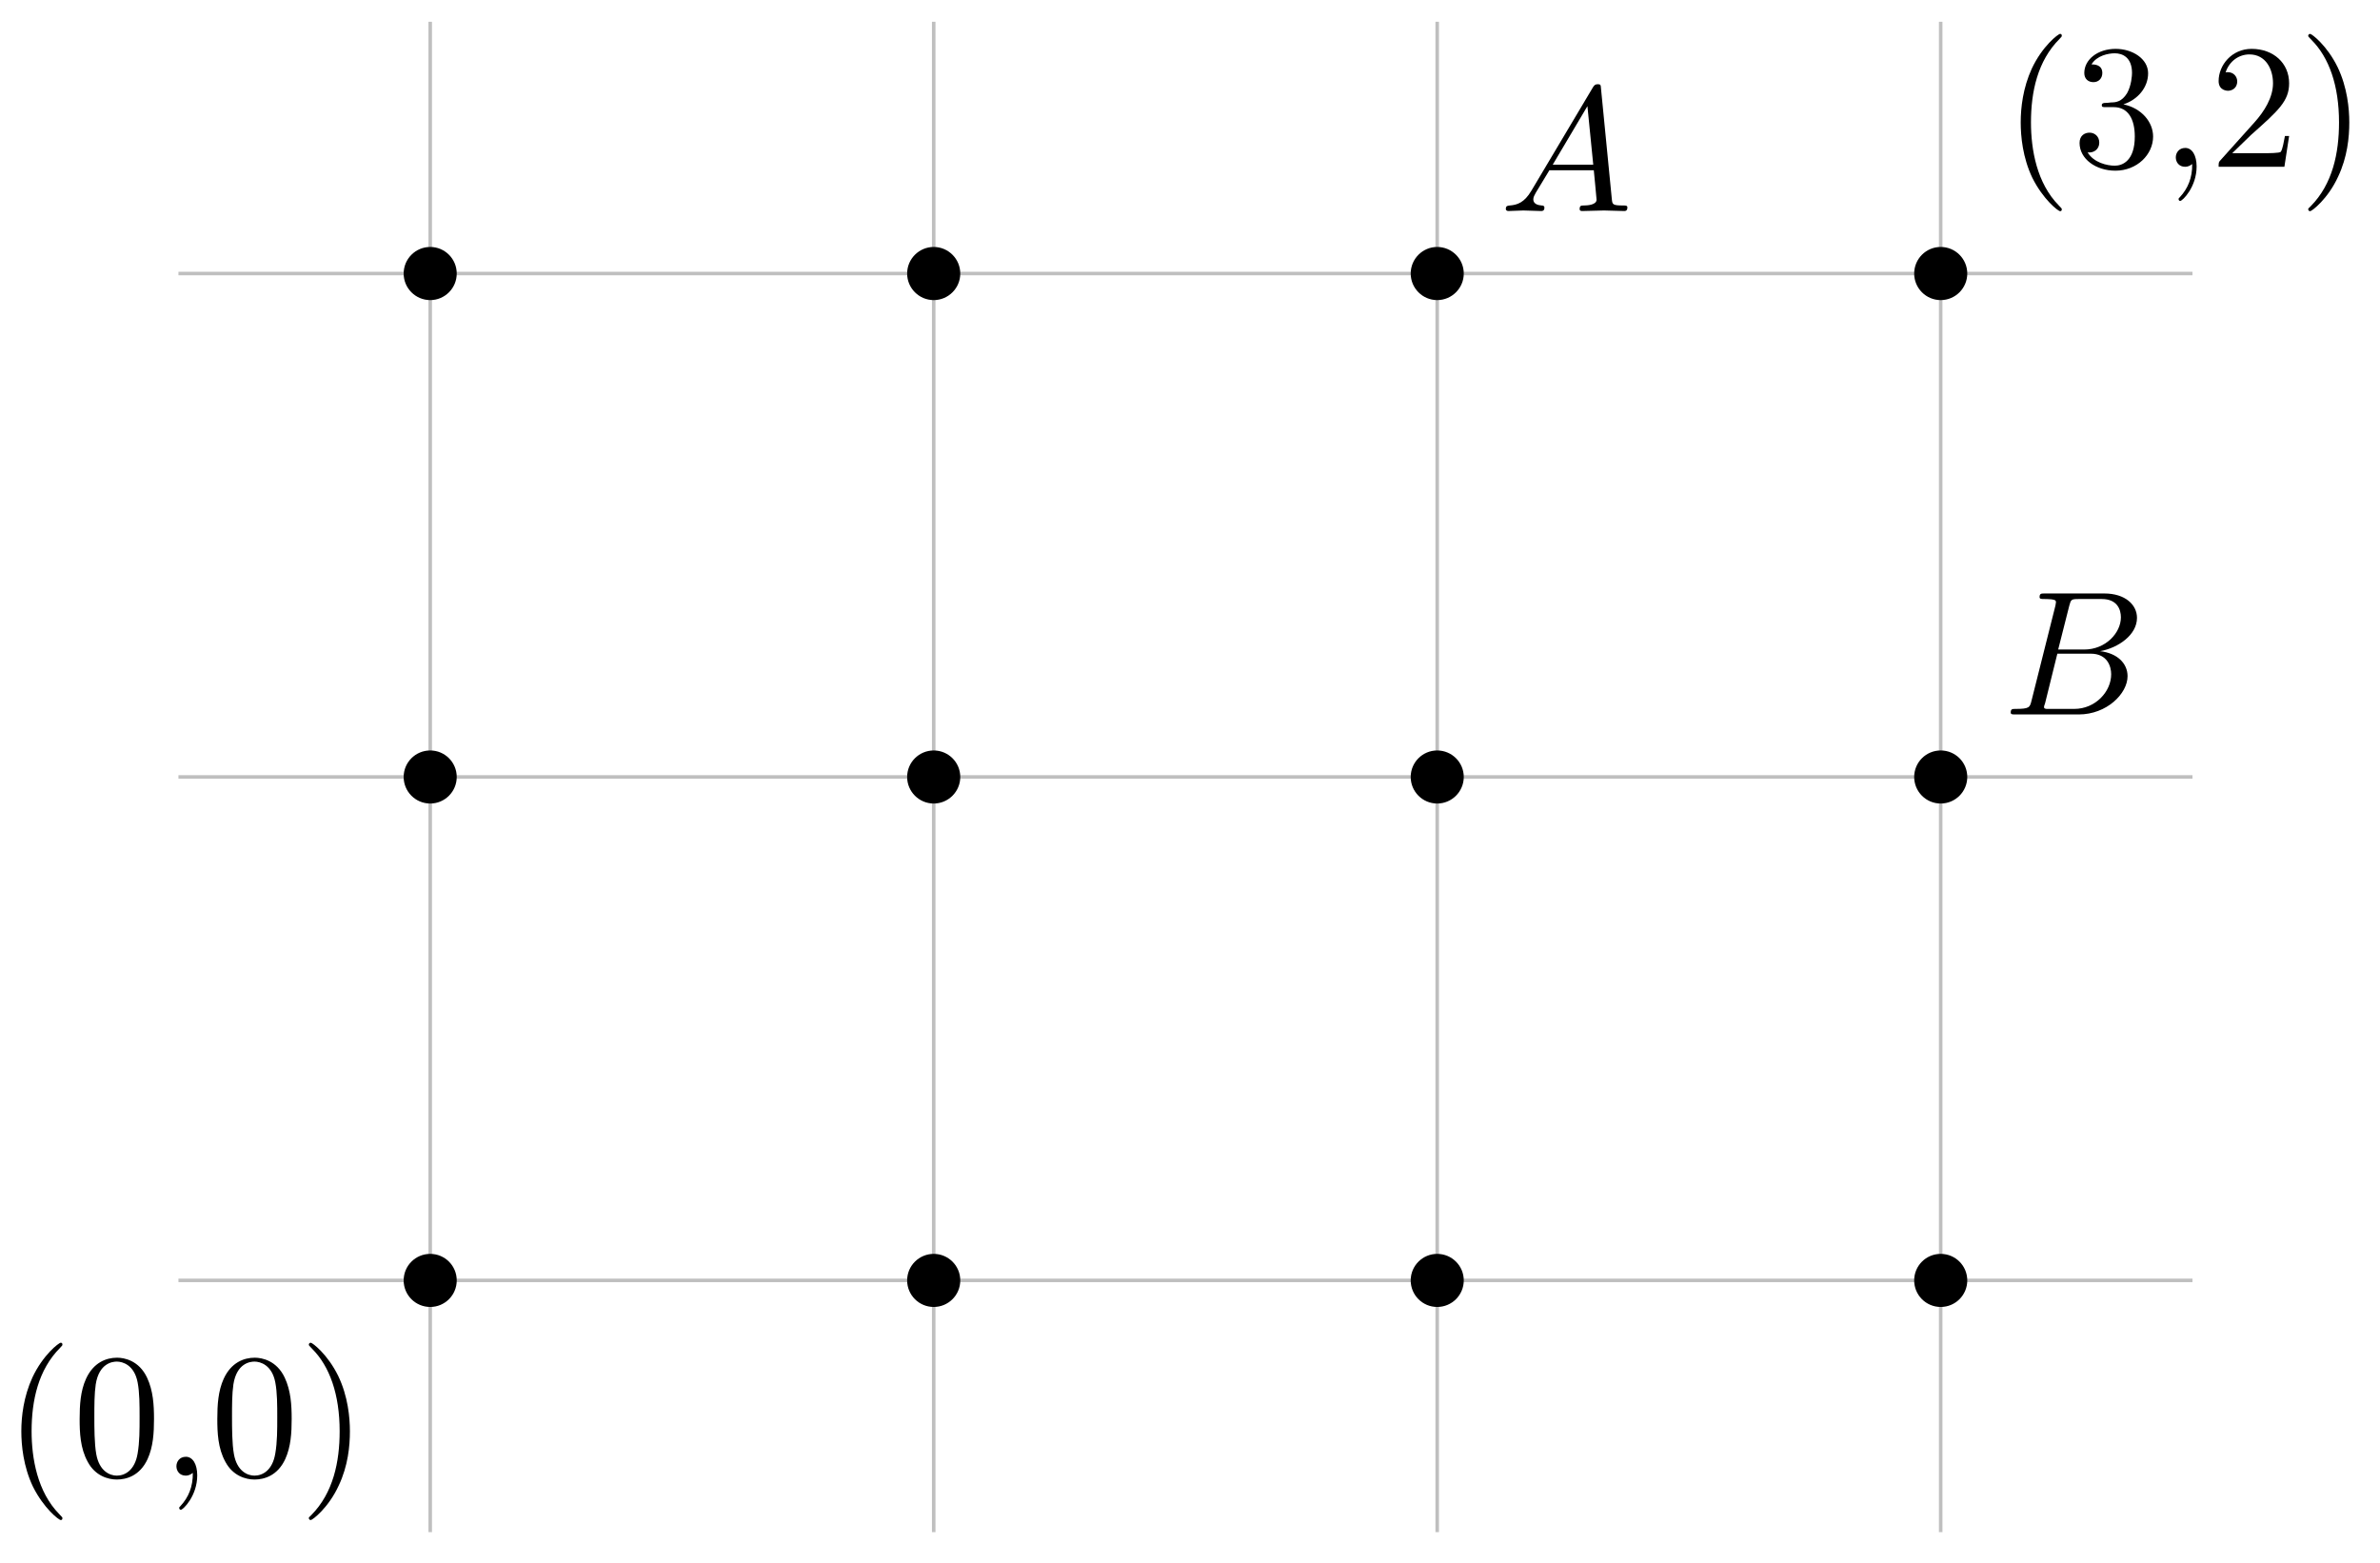
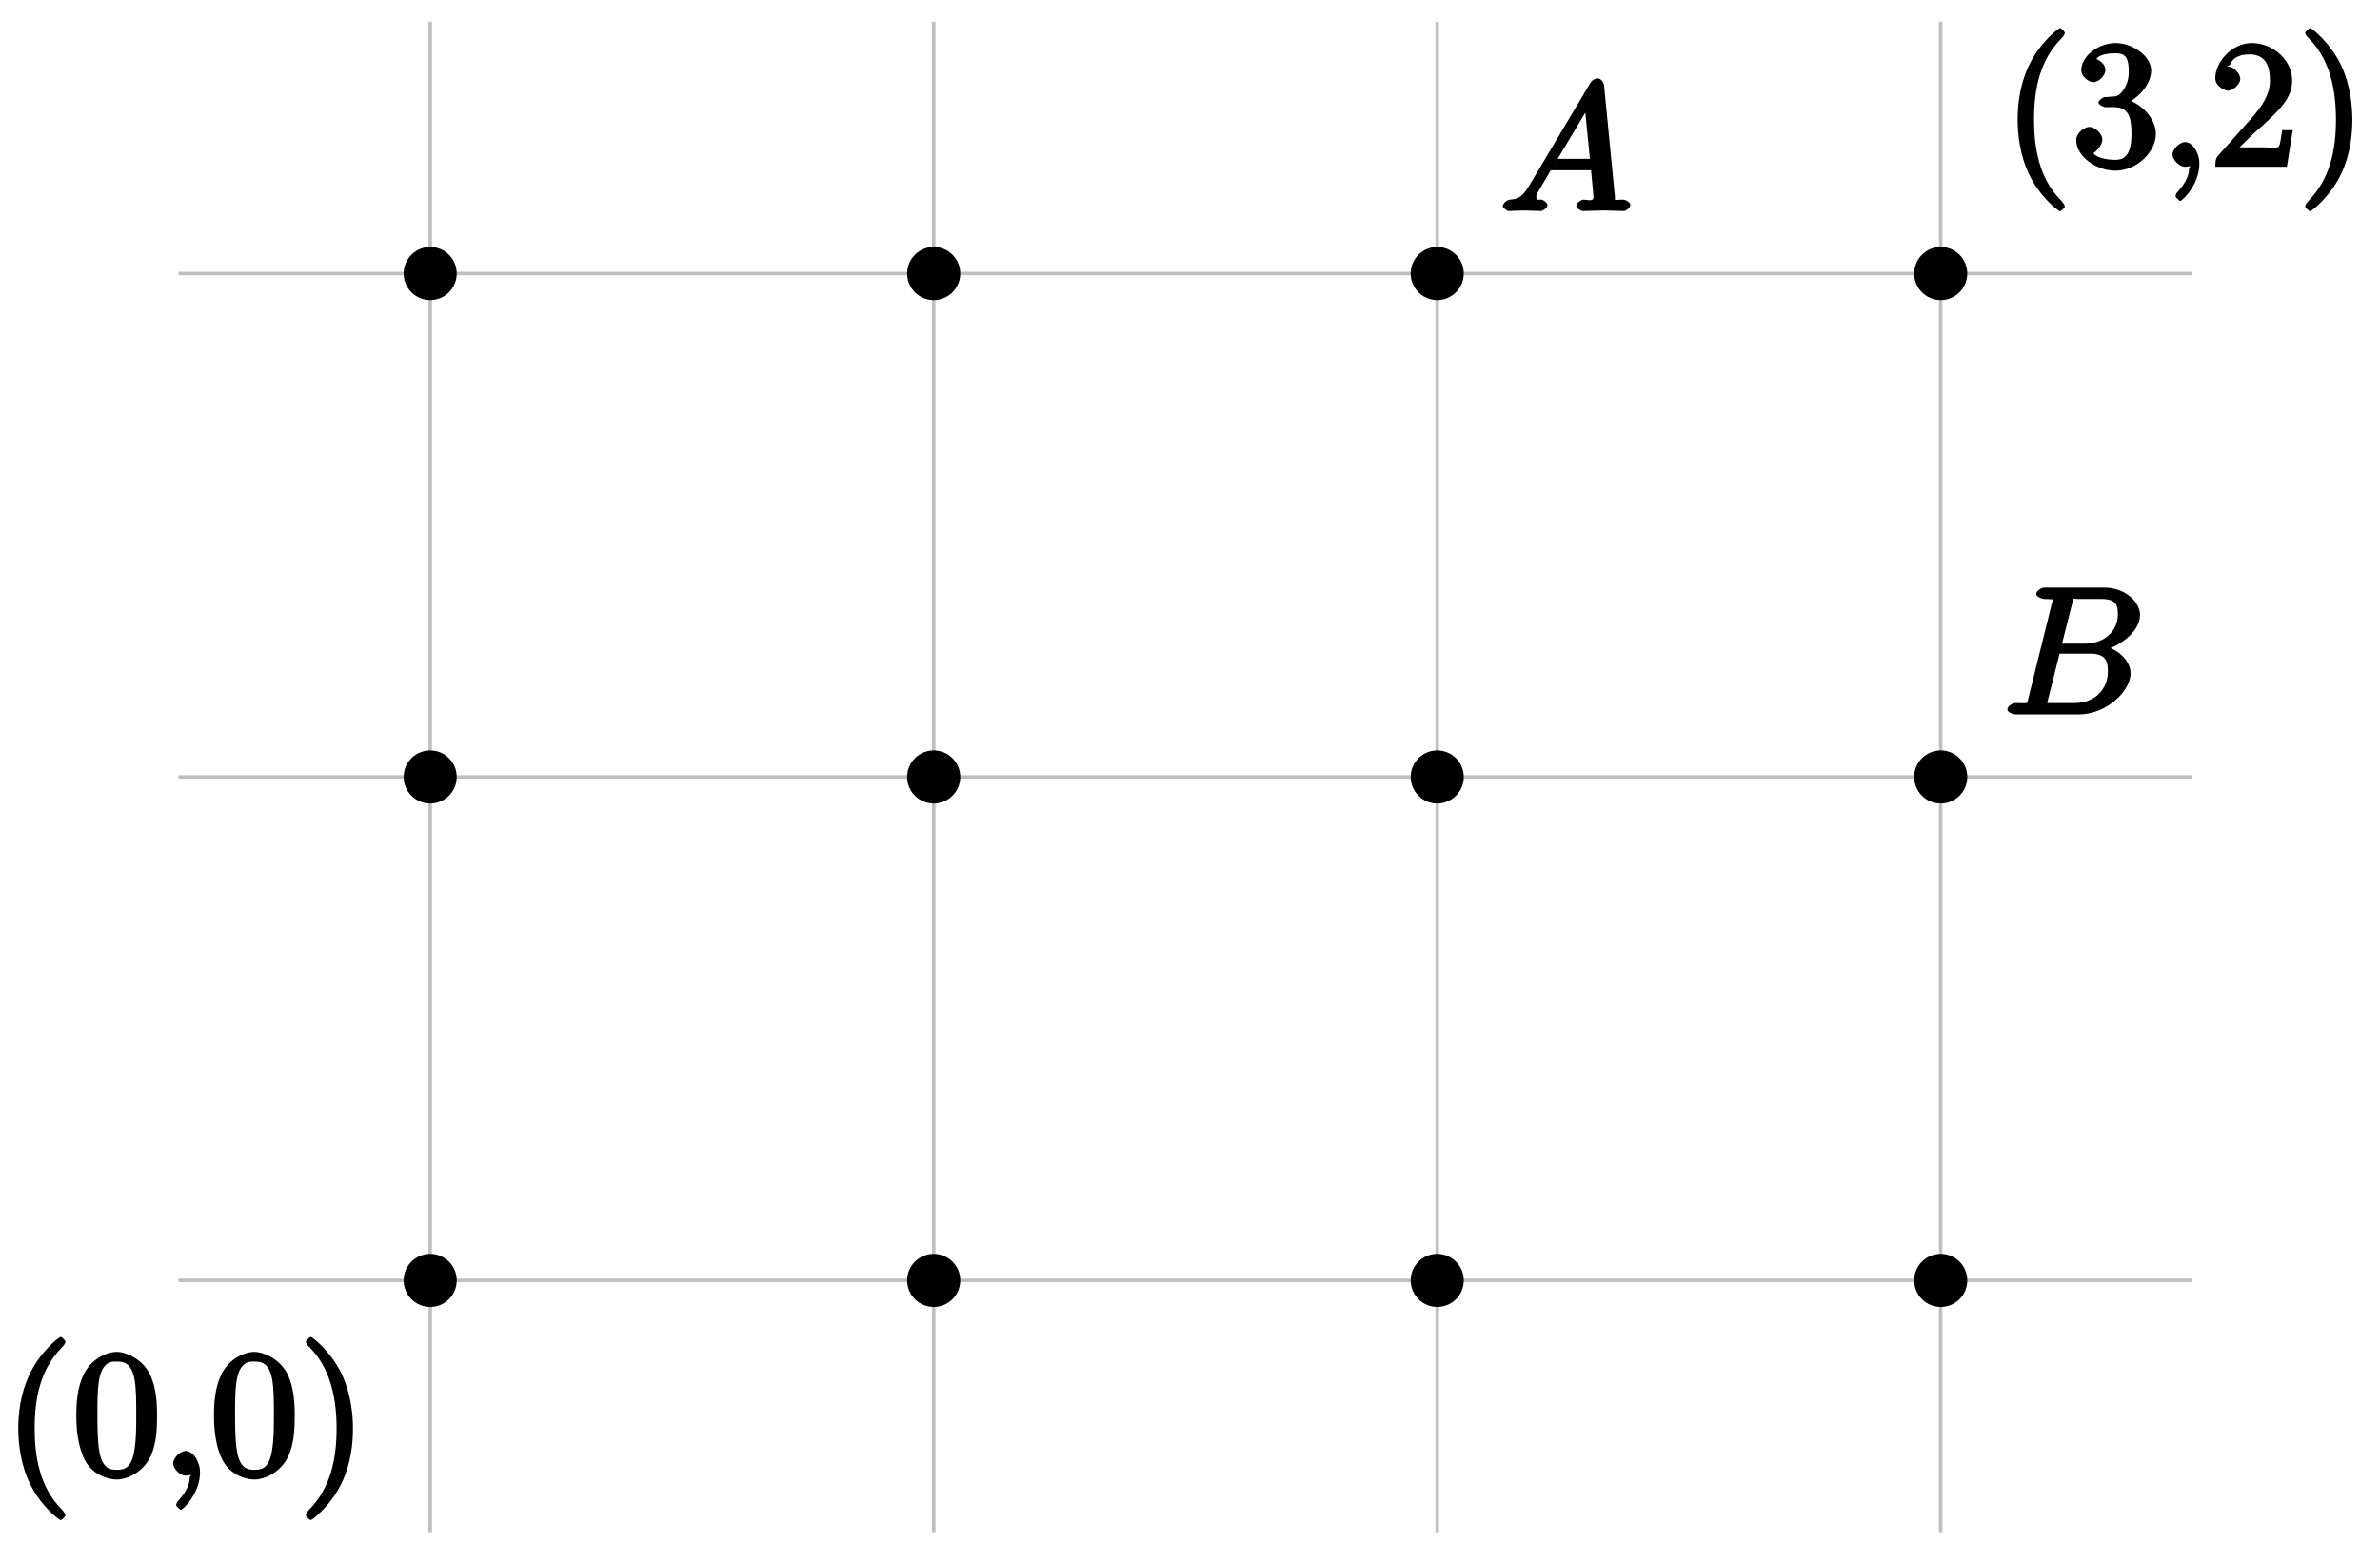
- <svg xmlns="http://www.w3.org/2000/svg" xmlns:xlink="http://www.w3.org/1999/xlink" width="134" height="88" viewBox="0 0 134 88">
+ <svg xmlns="http://www.w3.org/2000/svg" xmlns:xlink="http://www.w3.org/1999/xlink" width="134pt" height="88pt" viewBox="0 0 134 88" version="1.1">
  <defs>
    <g>
-       <g id="glyph-0-0">
-         <path d="M 3.297 2.391 C 3.297 2.359 3.297 2.344 3.125 2.172 C 1.891 0.922 1.562 -0.969 1.562 -2.5 C 1.562 -4.234 1.938 -5.969 3.172 -7.203 C 3.297 -7.328 3.297 -7.344 3.297 -7.375 C 3.297 -7.453 3.266 -7.484 3.203 -7.484 C 3.094 -7.484 2.203 -6.797 1.609 -5.531 C 1.109 -4.438 0.984 -3.328 0.984 -2.5 C 0.984 -1.719 1.094 -0.516 1.641 0.625 C 2.25 1.844 3.094 2.5 3.203 2.5 C 3.266 2.5 3.297 2.469 3.297 2.391 Z M 3.297 2.391 " />
-       </g>
-       <g id="glyph-0-1">
-         <path d="M 4.578 -3.188 C 4.578 -3.984 4.531 -4.781 4.188 -5.516 C 3.734 -6.484 2.906 -6.641 2.5 -6.641 C 1.891 -6.641 1.172 -6.375 0.75 -5.453 C 0.438 -4.766 0.391 -3.984 0.391 -3.188 C 0.391 -2.438 0.422 -1.547 0.844 -0.781 C 1.266 0.016 2 0.219 2.484 0.219 C 3.016 0.219 3.781 0.016 4.219 -0.938 C 4.531 -1.625 4.578 -2.406 4.578 -3.188 Z M 3.766 -3.312 C 3.766 -2.562 3.766 -1.891 3.656 -1.25 C 3.5 -0.297 2.938 0 2.484 0 C 2.094 0 1.5 -0.25 1.328 -1.203 C 1.219 -1.797 1.219 -2.719 1.219 -3.312 C 1.219 -3.953 1.219 -4.609 1.297 -5.141 C 1.484 -6.328 2.234 -6.422 2.484 -6.422 C 2.812 -6.422 3.469 -6.234 3.656 -5.25 C 3.766 -4.688 3.766 -3.938 3.766 -3.312 Z M 3.766 -3.312 " />
-       </g>
-       <g id="glyph-0-2">
-         <path d="M 2.031 -0.016 C 2.031 -0.641 1.781 -1.062 1.391 -1.062 C 1.031 -1.062 0.859 -0.781 0.859 -0.531 C 0.859 -0.266 1.031 0 1.391 0 C 1.531 0 1.672 -0.062 1.781 -0.156 C 1.797 0.625 1.531 1.234 1.094 1.703 C 1.031 1.766 1.016 1.781 1.016 1.812 C 1.016 1.891 1.062 1.922 1.109 1.922 C 1.234 1.922 2.031 1.141 2.031 -0.016 Z M 2.031 -0.016 " />
-       </g>
-       <g id="glyph-0-3">
-         <path d="M 2.875 -2.5 C 2.875 -3.266 2.766 -4.469 2.219 -5.609 C 1.625 -6.828 0.766 -7.484 0.672 -7.484 C 0.609 -7.484 0.562 -7.438 0.562 -7.375 C 0.562 -7.344 0.562 -7.328 0.75 -7.141 C 1.734 -6.156 2.297 -4.578 2.297 -2.5 C 2.297 -0.781 1.938 0.969 0.703 2.219 C 0.562 2.344 0.562 2.359 0.562 2.391 C 0.562 2.453 0.609 2.5 0.672 2.5 C 0.766 2.5 1.672 1.812 2.25 0.547 C 2.766 -0.547 2.875 -1.656 2.875 -2.5 Z M 2.875 -2.5 " />
-       </g>
-       <g id="glyph-0-4">
-         <path d="M 4.562 -1.703 C 4.562 -2.516 3.922 -3.297 2.891 -3.516 C 3.703 -3.781 4.281 -4.469 4.281 -5.266 C 4.281 -6.078 3.406 -6.641 2.453 -6.641 C 1.453 -6.641 0.688 -6.047 0.688 -5.281 C 0.688 -4.953 0.906 -4.766 1.203 -4.766 C 1.5 -4.766 1.703 -4.984 1.703 -5.281 C 1.703 -5.766 1.234 -5.766 1.094 -5.766 C 1.391 -6.266 2.047 -6.391 2.406 -6.391 C 2.828 -6.391 3.375 -6.172 3.375 -5.281 C 3.375 -5.156 3.344 -4.578 3.094 -4.141 C 2.797 -3.656 2.453 -3.625 2.203 -3.625 C 2.125 -3.609 1.891 -3.594 1.812 -3.594 C 1.734 -3.578 1.672 -3.562 1.672 -3.469 C 1.672 -3.359 1.734 -3.359 1.906 -3.359 L 2.344 -3.359 C 3.156 -3.359 3.531 -2.688 3.531 -1.703 C 3.531 -0.344 2.844 -0.062 2.406 -0.062 C 1.969 -0.062 1.219 -0.234 0.875 -0.812 C 1.219 -0.766 1.531 -0.984 1.531 -1.359 C 1.531 -1.719 1.266 -1.922 0.984 -1.922 C 0.734 -1.922 0.422 -1.781 0.422 -1.344 C 0.422 -0.438 1.344 0.219 2.438 0.219 C 3.656 0.219 4.562 -0.688 4.562 -1.703 Z M 4.562 -1.703 " />
-       </g>
-       <g id="glyph-0-5">
-         <path d="M 4.469 -1.734 L 4.234 -1.734 C 4.172 -1.438 4.109 -1 4 -0.844 C 3.938 -0.766 3.281 -0.766 3.062 -0.766 L 1.266 -0.766 L 2.328 -1.797 C 3.875 -3.172 4.469 -3.703 4.469 -4.703 C 4.469 -5.844 3.578 -6.641 2.359 -6.641 C 1.234 -6.641 0.5 -5.719 0.5 -4.828 C 0.5 -4.281 1 -4.281 1.031 -4.281 C 1.203 -4.281 1.547 -4.391 1.547 -4.812 C 1.547 -5.062 1.359 -5.328 1.016 -5.328 C 0.938 -5.328 0.922 -5.328 0.891 -5.312 C 1.109 -5.969 1.656 -6.328 2.234 -6.328 C 3.141 -6.328 3.562 -5.516 3.562 -4.703 C 3.562 -3.906 3.078 -3.125 2.516 -2.5 L 0.609 -0.375 C 0.5 -0.266 0.5 -0.234 0.5 0 L 4.203 0 Z M 4.469 -1.734 " />
-       </g>
-       <g id="glyph-1-0">
-         <path d="M 1.594 -0.781 C 1.5 -0.391 1.469 -0.312 0.688 -0.312 C 0.516 -0.312 0.422 -0.312 0.422 -0.109 C 0.422 0 0.516 0 0.688 0 L 4.25 0 C 5.828 0 7 -1.172 7 -2.156 C 7 -2.875 6.422 -3.453 5.453 -3.562 C 6.484 -3.75 7.531 -4.484 7.531 -5.438 C 7.531 -6.172 6.875 -6.812 5.688 -6.812 L 2.328 -6.812 C 2.141 -6.812 2.047 -6.812 2.047 -6.609 C 2.047 -6.5 2.141 -6.5 2.328 -6.5 C 2.344 -6.5 2.531 -6.5 2.703 -6.484 C 2.875 -6.453 2.969 -6.453 2.969 -6.312 C 2.969 -6.281 2.953 -6.25 2.938 -6.125 Z M 3.094 -3.656 L 3.719 -6.125 C 3.812 -6.469 3.828 -6.5 4.25 -6.5 L 5.547 -6.5 C 6.422 -6.5 6.625 -5.906 6.625 -5.469 C 6.625 -4.594 5.766 -3.656 4.562 -3.656 Z M 2.656 -0.312 C 2.516 -0.312 2.5 -0.312 2.438 -0.312 C 2.328 -0.328 2.297 -0.344 2.297 -0.422 C 2.297 -0.453 2.297 -0.469 2.359 -0.641 L 3.047 -3.422 L 4.922 -3.422 C 5.875 -3.422 6.078 -2.688 6.078 -2.266 C 6.078 -1.281 5.188 -0.312 4 -0.312 Z M 2.656 -0.312 " />
-       </g>
-       <g id="glyph-1-1">
-         <path d="M 1.781 -1.141 C 1.391 -0.484 1 -0.344 0.562 -0.312 C 0.438 -0.297 0.344 -0.297 0.344 -0.109 C 0.344 -0.047 0.406 0 0.484 0 C 0.75 0 1.062 -0.031 1.328 -0.031 C 1.672 -0.031 2.016 0 2.328 0 C 2.391 0 2.516 0 2.516 -0.188 C 2.516 -0.297 2.438 -0.312 2.359 -0.312 C 2.141 -0.328 1.891 -0.406 1.891 -0.656 C 1.891 -0.781 1.953 -0.891 2.031 -1.031 L 2.797 -2.297 L 5.297 -2.297 C 5.312 -2.094 5.453 -0.734 5.453 -0.641 C 5.453 -0.344 4.938 -0.312 4.734 -0.312 C 4.594 -0.312 4.5 -0.312 4.5 -0.109 C 4.5 0 4.609 0 4.641 0 C 5.047 0 5.469 -0.031 5.875 -0.031 C 6.125 -0.031 6.766 0 7.016 0 C 7.062 0 7.188 0 7.188 -0.203 C 7.188 -0.312 7.094 -0.312 6.953 -0.312 C 6.344 -0.312 6.344 -0.375 6.312 -0.672 L 5.703 -6.891 C 5.688 -7.094 5.688 -7.141 5.516 -7.141 C 5.359 -7.141 5.312 -7.062 5.25 -6.969 Z M 2.984 -2.609 L 4.938 -5.906 L 5.266 -2.609 Z M 2.984 -2.609 " />
-       </g>
+       <symbol overflow="visible" id="glyph0-0">
+         <path style="stroke:none;" d="" />
+       </symbol>
+       <symbol overflow="visible" id="glyph0-1">
+         <path style="stroke:none;" d="M 3.469 2.234 C 3.469 2.203 3.422 2.062 3.25 1.891 C 2 0.641 1.734 -1.125 1.734 -2.656 C 1.734 -4.391 2.062 -6.016 3.297 -7.25 C 3.422 -7.375 3.469 -7.5 3.469 -7.531 C 3.469 -7.609 3.266 -7.812 3.203 -7.812 C 3.094 -7.812 2.031 -6.953 1.438 -5.688 C 0.922 -4.594 0.812 -3.484 0.812 -2.656 C 0.812 -1.875 0.922 -0.672 1.469 0.453 C 2.062 1.688 3.094 2.5 3.203 2.5 C 3.266 2.5 3.469 2.297 3.469 2.234 Z M 3.469 2.234 " />
+       </symbol>
+       <symbol overflow="visible" id="glyph0-2">
+         <path style="stroke:none;" d="M 4.75 -3.344 C 4.75 -4.141 4.703 -4.938 4.359 -5.688 C 3.891 -6.641 2.906 -6.969 2.5 -6.969 C 1.891 -6.969 0.984 -6.547 0.578 -5.609 C 0.266 -4.922 0.203 -4.141 0.203 -3.344 C 0.203 -2.609 0.297 -1.594 0.703 -0.844 C 1.141 -0.031 2 0.219 2.484 0.219 C 3.016 0.219 3.953 -0.156 4.391 -1.094 C 4.703 -1.781 4.75 -2.562 4.75 -3.344 Z M 3.578 -3.469 C 3.578 -2.719 3.578 -2.047 3.469 -1.406 C 3.312 -0.453 2.938 -0.328 2.484 -0.328 C 2.094 -0.328 1.672 -0.406 1.5 -1.359 C 1.391 -1.969 1.391 -2.875 1.391 -3.469 C 1.391 -4.109 1.391 -4.766 1.469 -5.297 C 1.656 -6.484 2.234 -6.422 2.484 -6.422 C 2.812 -6.422 3.297 -6.406 3.484 -5.406 C 3.578 -4.859 3.578 -4.094 3.578 -3.469 Z M 3.578 -3.469 " />
+       </symbol>
+       <symbol overflow="visible" id="glyph0-3">
+         <path style="stroke:none;" d="M 2.188 -0.172 C 2.188 -0.812 1.781 -1.391 1.391 -1.391 C 1.031 -1.391 0.672 -0.953 0.672 -0.688 C 0.672 -0.422 1.031 0 1.391 0 C 1.531 0 1.797 -0.109 1.609 0.062 C 1.625 0.469 1.391 0.953 0.953 1.422 C 0.891 1.484 0.844 1.609 0.844 1.656 C 0.844 1.719 1.062 1.922 1.109 1.922 C 1.234 1.922 2.188 0.984 2.188 -0.172 Z M 2.188 -0.172 " />
+       </symbol>
+       <symbol overflow="visible" id="glyph0-4">
+         <path style="stroke:none;" d="M 3.047 -2.656 C 3.047 -3.422 2.938 -4.641 2.391 -5.766 C 1.797 -6.984 0.766 -7.812 0.672 -7.812 C 0.609 -7.812 0.391 -7.594 0.391 -7.531 C 0.391 -7.5 0.438 -7.375 0.625 -7.203 C 1.609 -6.203 2.125 -4.734 2.125 -2.656 C 2.125 -0.953 1.797 0.688 0.562 1.938 C 0.438 2.062 0.391 2.203 0.391 2.234 C 0.391 2.297 0.609 2.5 0.672 2.5 C 0.766 2.5 1.828 1.656 2.422 0.391 C 2.938 -0.703 3.047 -1.812 3.047 -2.656 Z M 3.047 -2.656 " />
+       </symbol>
+       <symbol overflow="visible" id="glyph0-5">
+         <path style="stroke:none;" d="M 4.719 -1.859 C 4.719 -2.688 3.922 -3.625 2.891 -3.844 L 2.891 -3.516 C 3.703 -3.781 4.453 -4.641 4.453 -5.422 C 4.453 -6.234 3.406 -6.969 2.453 -6.969 C 1.453 -6.969 0.516 -6.203 0.516 -5.438 C 0.516 -5.109 0.906 -4.766 1.203 -4.766 C 1.5 -4.766 1.875 -5.141 1.875 -5.438 C 1.875 -5.938 1.234 -6.094 1.391 -6.094 C 1.516 -6.312 2.047 -6.391 2.406 -6.391 C 2.828 -6.391 3.188 -6.328 3.188 -5.438 C 3.188 -5.312 3.219 -4.859 2.953 -4.422 C 2.656 -3.938 2.453 -3.953 2.203 -3.953 C 2.125 -3.938 1.891 -3.922 1.812 -3.922 C 1.734 -3.906 1.484 -3.734 1.484 -3.625 C 1.484 -3.516 1.734 -3.359 1.906 -3.359 L 2.344 -3.359 C 3.156 -3.359 3.344 -2.844 3.344 -1.859 C 3.344 -0.516 2.844 -0.391 2.406 -0.391 C 1.969 -0.391 1.344 -0.516 1.203 -0.766 C 1.219 -0.766 1.703 -1.141 1.703 -1.531 C 1.703 -1.891 1.266 -2.25 0.984 -2.25 C 0.734 -2.25 0.234 -1.938 0.234 -1.5 C 0.234 -0.594 1.344 0.219 2.438 0.219 C 3.656 0.219 4.719 -0.844 4.719 -1.859 Z M 4.719 -1.859 " />
+       </symbol>
+       <symbol overflow="visible" id="glyph0-6">
+         <path style="stroke:none;" d="M 4.469 -2.062 L 4.078 -2.062 C 4 -1.594 3.984 -1.281 3.875 -1.125 C 3.812 -1.047 3.281 -1.094 3.062 -1.094 L 1.266 -1.094 L 1.391 -0.812 L 2.438 -1.844 C 4 -3.219 4.641 -3.875 4.641 -4.859 C 4.641 -6 3.578 -6.969 2.359 -6.969 C 1.234 -6.969 0.312 -5.875 0.312 -5 C 0.312 -4.438 1 -4.281 1.031 -4.281 C 1.203 -4.281 1.719 -4.562 1.719 -4.969 C 1.719 -5.219 1.359 -5.656 1.016 -5.656 C 0.938 -5.656 0.922 -5.656 1.141 -5.734 C 1.281 -6.125 1.656 -6.328 2.234 -6.328 C 3.141 -6.328 3.391 -5.688 3.391 -4.859 C 3.391 -4.062 2.938 -3.406 2.391 -2.781 L 0.484 -0.641 C 0.375 -0.531 0.312 -0.406 0.312 0 L 4.344 0 L 4.672 -2.062 Z M 4.469 -2.062 " />
+       </symbol>
+       <symbol overflow="visible" id="glyph1-0">
+         <path style="stroke:none;" d="" />
+       </symbol>
+       <symbol overflow="visible" id="glyph1-1">
+         <path style="stroke:none;" d="M 1.422 -0.938 C 1.312 -0.547 1.469 -0.641 0.688 -0.641 C 0.516 -0.641 0.234 -0.469 0.234 -0.266 C 0.234 -0.156 0.516 0 0.688 0 L 4.25 0 C 5.828 0 7.172 -1.328 7.172 -2.312 C 7.172 -3.031 6.422 -3.781 5.453 -3.891 L 5.453 -3.562 C 6.484 -3.75 7.703 -4.641 7.703 -5.594 C 7.703 -6.328 6.875 -7.141 5.688 -7.141 L 2.328 -7.141 C 2.141 -7.141 1.859 -6.969 1.859 -6.766 C 1.859 -6.656 2.141 -6.5 2.328 -6.5 C 2.344 -6.5 2.531 -6.5 2.703 -6.484 C 2.875 -6.453 2.797 -6.609 2.797 -6.484 C 2.797 -6.438 2.781 -6.406 2.75 -6.297 Z M 3.266 -3.812 L 3.891 -6.281 C 3.984 -6.625 3.828 -6.5 4.25 -6.5 L 5.547 -6.5 C 6.422 -6.5 6.453 -6.078 6.453 -5.625 C 6.453 -4.75 5.766 -3.984 4.562 -3.984 L 3.312 -3.984 Z M 2.656 -0.641 C 2.516 -0.641 2.5 -0.641 2.438 -0.641 C 2.328 -0.656 2.469 -0.5 2.469 -0.578 C 2.469 -0.609 2.469 -0.625 2.516 -0.812 L 3.172 -3.422 L 4.922 -3.422 C 5.875 -3.422 5.891 -2.844 5.891 -2.422 C 5.891 -1.438 5.188 -0.641 4 -0.641 Z M 2.656 -0.641 " />
+       </symbol>
+       <symbol overflow="visible" id="glyph1-2">
+         <path style="stroke:none;" d="M 1.656 -1.422 C 1.25 -0.75 1 -0.672 0.562 -0.641 C 0.438 -0.625 0.172 -0.453 0.172 -0.266 C 0.172 -0.203 0.406 0 0.484 0 C 0.75 0 1.062 -0.031 1.328 -0.031 C 1.672 -0.031 2.016 0 2.328 0 C 2.391 0 2.688 -0.156 2.688 -0.344 C 2.688 -0.453 2.438 -0.641 2.359 -0.641 C 2.141 -0.656 2.062 -0.562 2.062 -0.812 C 2.062 -0.938 2.078 -0.938 2.156 -1.078 L 2.875 -2.297 L 5.141 -2.297 C 5.141 -2.25 5.281 -0.891 5.281 -0.797 C 5.281 -0.5 4.938 -0.641 4.734 -0.641 C 4.594 -0.641 4.312 -0.469 4.312 -0.266 C 4.312 -0.156 4.609 0 4.641 0 C 5.047 0 5.469 -0.031 5.875 -0.031 C 6.125 -0.031 6.766 0 7.016 0 C 7.062 0 7.359 -0.156 7.359 -0.359 C 7.359 -0.469 7.094 -0.641 6.953 -0.641 C 6.344 -0.641 6.516 -0.531 6.484 -0.828 L 5.875 -7.062 C 5.859 -7.25 5.688 -7.469 5.516 -7.469 C 5.359 -7.469 5.188 -7.344 5.125 -7.25 Z M 3.094 -2.656 L 5.062 -5.953 L 4.766 -6.062 L 5.078 -2.938 L 3.266 -2.938 Z M 3.094 -2.656 " />
+       </symbol>
    </g>
  </defs>
-   <path fill="none" stroke-width="0.199" stroke-linecap="butt" stroke-linejoin="miter" stroke="rgb(75%, 75%, 75%)" stroke-opacity="1" stroke-miterlimit="10" d="M -14.174 0.001 L 99.214 0.001 M -14.174 28.348 L 99.214 28.348 M -14.174 56.694 L 99.214 56.694 M 0.001 -14.174 L 0.001 70.869 M 28.347 -14.174 L 28.347 70.869 M 56.693 -14.174 L 56.693 70.869 M 85.039 -14.174 L 85.039 70.869 " transform="matrix(1.00006, 0, 0, -1.00005, 24.22161, 72.09896)" />
-   <path fill-rule="nonzero" fill="rgb(0%, 0%, 0%)" fill-opacity="1" d="M 25.715 72.098 C 25.715 71.273 25.047 70.605 24.223 70.605 C 23.395 70.605 22.727 71.273 22.727 72.098 C 22.727 72.926 23.395 73.594 24.223 73.594 C 25.047 73.594 25.715 72.926 25.715 72.098 Z M 25.715 72.098 " />
-   <path fill-rule="nonzero" fill="rgb(0%, 0%, 0%)" fill-opacity="1" d="M 25.715 43.75 C 25.715 42.926 25.047 42.258 24.223 42.258 C 23.395 42.258 22.727 42.926 22.727 43.75 C 22.727 44.574 23.395 45.246 24.223 45.246 C 25.047 45.246 25.715 44.574 25.715 43.75 Z M 25.715 43.75 " />
-   <path fill-rule="nonzero" fill="rgb(0%, 0%, 0%)" fill-opacity="1" d="M 25.715 15.402 C 25.715 14.578 25.047 13.906 24.223 13.906 C 23.395 13.906 22.727 14.578 22.727 15.402 C 22.727 16.227 23.395 16.898 24.223 16.898 C 25.047 16.898 25.715 16.227 25.715 15.402 Z M 25.715 15.402 " />
-   <path fill-rule="nonzero" fill="rgb(0%, 0%, 0%)" fill-opacity="1" d="M 54.066 72.098 C 54.066 71.273 53.395 70.605 52.57 70.605 C 51.746 70.605 51.074 71.273 51.074 72.098 C 51.074 72.926 51.746 73.594 52.57 73.594 C 53.395 73.594 54.066 72.926 54.066 72.098 Z M 54.066 72.098 " />
-   <path fill-rule="nonzero" fill="rgb(0%, 0%, 0%)" fill-opacity="1" d="M 54.066 43.75 C 54.066 42.926 53.395 42.258 52.57 42.258 C 51.746 42.258 51.074 42.926 51.074 43.75 C 51.074 44.574 51.746 45.246 52.57 45.246 C 53.395 45.246 54.066 44.574 54.066 43.75 Z M 54.066 43.75 " />
-   <path fill-rule="nonzero" fill="rgb(0%, 0%, 0%)" fill-opacity="1" d="M 54.066 15.402 C 54.066 14.578 53.395 13.906 52.57 13.906 C 51.746 13.906 51.074 14.578 51.074 15.402 C 51.074 16.227 51.746 16.898 52.57 16.898 C 53.395 16.898 54.066 16.227 54.066 15.402 Z M 54.066 15.402 " />
-   <path fill-rule="nonzero" fill="rgb(0%, 0%, 0%)" fill-opacity="1" d="M 82.414 72.098 C 82.414 71.273 81.742 70.605 80.918 70.605 C 80.094 70.605 79.426 71.273 79.426 72.098 C 79.426 72.926 80.094 73.594 80.918 73.594 C 81.742 73.594 82.414 72.926 82.414 72.098 Z M 82.414 72.098 " />
-   <path fill-rule="nonzero" fill="rgb(0%, 0%, 0%)" fill-opacity="1" d="M 82.414 43.75 C 82.414 42.926 81.742 42.258 80.918 42.258 C 80.094 42.258 79.426 42.926 79.426 43.75 C 79.426 44.574 80.094 45.246 80.918 45.246 C 81.742 45.246 82.414 44.574 82.414 43.75 Z M 82.414 43.75 " />
-   <path fill-rule="nonzero" fill="rgb(0%, 0%, 0%)" fill-opacity="1" d="M 82.414 15.402 C 82.414 14.578 81.742 13.906 80.918 13.906 C 80.094 13.906 79.426 14.578 79.426 15.402 C 79.426 16.227 80.094 16.898 80.918 16.898 C 81.742 16.898 82.414 16.227 82.414 15.402 Z M 82.414 15.402 " />
-   <path fill-rule="nonzero" fill="rgb(0%, 0%, 0%)" fill-opacity="1" d="M 110.762 72.098 C 110.762 71.273 110.094 70.605 109.266 70.605 C 108.441 70.605 107.773 71.273 107.773 72.098 C 107.773 72.926 108.441 73.594 109.266 73.594 C 110.094 73.594 110.762 72.926 110.762 72.098 Z M 110.762 72.098 " />
-   <path fill-rule="nonzero" fill="rgb(0%, 0%, 0%)" fill-opacity="1" d="M 110.762 43.75 C 110.762 42.926 110.094 42.258 109.266 42.258 C 108.441 42.258 107.773 42.926 107.773 43.75 C 107.773 44.574 108.441 45.246 109.266 45.246 C 110.094 45.246 110.762 44.574 110.762 43.75 Z M 110.762 43.75 " />
-   <path fill-rule="nonzero" fill="rgb(0%, 0%, 0%)" fill-opacity="1" d="M 110.762 15.402 C 110.762 14.578 110.094 13.906 109.266 13.906 C 108.441 13.906 107.773 14.578 107.773 15.402 C 107.773 16.227 108.441 16.898 109.266 16.898 C 110.094 16.898 110.762 16.227 110.762 15.402 Z M 110.762 15.402 " />
-   <g fill="rgb(0%, 0%, 0%)" fill-opacity="1">
-     <use xlink:href="#glyph-0-0" x="0.217" y="83.092" />
-     <use xlink:href="#glyph-0-1" x="4.093" y="83.092" />
-     <use xlink:href="#glyph-0-2" x="9.074" y="83.092" />
-     <use xlink:href="#glyph-0-1" x="11.844" y="83.092" />
-     <use xlink:href="#glyph-0-3" x="16.826" y="83.092" />
-   </g>
-   <g fill="rgb(0%, 0%, 0%)" fill-opacity="1">
-     <use xlink:href="#glyph-0-0" x="112.787" y="9.392" />
-     <use xlink:href="#glyph-0-4" x="116.663" y="9.392" />
-     <use xlink:href="#glyph-0-2" x="121.644" y="9.392" />
-     <use xlink:href="#glyph-0-5" x="124.414" y="9.392" />
-     <use xlink:href="#glyph-0-3" x="129.396" y="9.392" />
-   </g>
-   <g fill="rgb(0%, 0%, 0%)" fill-opacity="1">
-     <use xlink:href="#glyph-1-0" x="112.787" y="40.23" />
-   </g>
-   <g fill="rgb(0%, 0%, 0%)" fill-opacity="1">
-     <use xlink:href="#glyph-1-1" x="84.438" y="11.883" />
+   <g id="surface1">
+     <path style="fill:none;stroke-width:0.199;stroke-linecap:butt;stroke-linejoin:miter;stroke:rgb(75%,75%,75%);stroke-opacity:1;stroke-miterlimit:10;" d="M -14.174 0.001 L 99.214 0.001 M -14.174 28.348 L 99.214 28.348 M -14.174 56.694 L 99.214 56.694 M 0.001 -14.174 L 0.001 70.869 M 28.347 -14.174 L 28.347 70.869 M 56.693 -14.174 L 56.693 70.869 M 85.039 -14.174 L 85.039 70.869 " transform="matrix(1.00006,0,0,-1.00005,24.22161,72.09896)" />
+     <path style=" stroke:none;fill-rule:nonzero;fill:rgb(0%,0%,0%);fill-opacity:1;" d="M 25.715 72.098 C 25.715 71.273 25.047 70.605 24.223 70.605 C 23.395 70.605 22.727 71.273 22.727 72.098 C 22.727 72.926 23.395 73.594 24.223 73.594 C 25.047 73.594 25.715 72.926 25.715 72.098 Z M 25.715 72.098 " />
+     <path style=" stroke:none;fill-rule:nonzero;fill:rgb(0%,0%,0%);fill-opacity:1;" d="M 25.715 43.75 C 25.715 42.926 25.047 42.258 24.223 42.258 C 23.395 42.258 22.727 42.926 22.727 43.75 C 22.727 44.574 23.395 45.246 24.223 45.246 C 25.047 45.246 25.715 44.574 25.715 43.75 Z M 25.715 43.75 " />
+     <path style=" stroke:none;fill-rule:nonzero;fill:rgb(0%,0%,0%);fill-opacity:1;" d="M 25.715 15.402 C 25.715 14.578 25.047 13.906 24.223 13.906 C 23.395 13.906 22.727 14.578 22.727 15.402 C 22.727 16.227 23.395 16.898 24.223 16.898 C 25.047 16.898 25.715 16.227 25.715 15.402 Z M 25.715 15.402 " />
+     <path style=" stroke:none;fill-rule:nonzero;fill:rgb(0%,0%,0%);fill-opacity:1;" d="M 54.066 72.098 C 54.066 71.273 53.395 70.605 52.57 70.605 C 51.746 70.605 51.074 71.273 51.074 72.098 C 51.074 72.926 51.746 73.594 52.57 73.594 C 53.395 73.594 54.066 72.926 54.066 72.098 Z M 54.066 72.098 " />
+     <path style=" stroke:none;fill-rule:nonzero;fill:rgb(0%,0%,0%);fill-opacity:1;" d="M 54.066 43.75 C 54.066 42.926 53.395 42.258 52.57 42.258 C 51.746 42.258 51.074 42.926 51.074 43.75 C 51.074 44.574 51.746 45.246 52.57 45.246 C 53.395 45.246 54.066 44.574 54.066 43.75 Z M 54.066 43.75 " />
+     <path style=" stroke:none;fill-rule:nonzero;fill:rgb(0%,0%,0%);fill-opacity:1;" d="M 54.066 15.402 C 54.066 14.578 53.395 13.906 52.57 13.906 C 51.746 13.906 51.074 14.578 51.074 15.402 C 51.074 16.227 51.746 16.898 52.57 16.898 C 53.395 16.898 54.066 16.227 54.066 15.402 Z M 54.066 15.402 " />
+     <path style=" stroke:none;fill-rule:nonzero;fill:rgb(0%,0%,0%);fill-opacity:1;" d="M 82.414 72.098 C 82.414 71.273 81.742 70.605 80.918 70.605 C 80.094 70.605 79.426 71.273 79.426 72.098 C 79.426 72.926 80.094 73.594 80.918 73.594 C 81.742 73.594 82.414 72.926 82.414 72.098 Z M 82.414 72.098 " />
+     <path style=" stroke:none;fill-rule:nonzero;fill:rgb(0%,0%,0%);fill-opacity:1;" d="M 82.414 43.75 C 82.414 42.926 81.742 42.258 80.918 42.258 C 80.094 42.258 79.426 42.926 79.426 43.75 C 79.426 44.574 80.094 45.246 80.918 45.246 C 81.742 45.246 82.414 44.574 82.414 43.75 Z M 82.414 43.75 " />
+     <path style=" stroke:none;fill-rule:nonzero;fill:rgb(0%,0%,0%);fill-opacity:1;" d="M 82.414 15.402 C 82.414 14.578 81.742 13.906 80.918 13.906 C 80.094 13.906 79.426 14.578 79.426 15.402 C 79.426 16.227 80.094 16.898 80.918 16.898 C 81.742 16.898 82.414 16.227 82.414 15.402 Z M 82.414 15.402 " />
+     <path style=" stroke:none;fill-rule:nonzero;fill:rgb(0%,0%,0%);fill-opacity:1;" d="M 110.762 72.098 C 110.762 71.273 110.094 70.605 109.266 70.605 C 108.441 70.605 107.773 71.273 107.773 72.098 C 107.773 72.926 108.441 73.594 109.266 73.594 C 110.094 73.594 110.762 72.926 110.762 72.098 Z M 110.762 72.098 " />
+     <path style=" stroke:none;fill-rule:nonzero;fill:rgb(0%,0%,0%);fill-opacity:1;" d="M 110.762 43.75 C 110.762 42.926 110.094 42.258 109.266 42.258 C 108.441 42.258 107.773 42.926 107.773 43.75 C 107.773 44.574 108.441 45.246 109.266 45.246 C 110.094 45.246 110.762 44.574 110.762 43.75 Z M 110.762 43.75 " />
+     <path style=" stroke:none;fill-rule:nonzero;fill:rgb(0%,0%,0%);fill-opacity:1;" d="M 110.762 15.402 C 110.762 14.578 110.094 13.906 109.266 13.906 C 108.441 13.906 107.773 14.578 107.773 15.402 C 107.773 16.227 108.441 16.898 109.266 16.898 C 110.094 16.898 110.762 16.227 110.762 15.402 Z M 110.762 15.402 " />
+     <g style="fill:rgb(0%,0%,0%);fill-opacity:1;">
+       <use xlink:href="#glyph0-1" x="0.217" y="83.092" />
+       <use xlink:href="#glyph0-2" x="4.093" y="83.092" />
+       <use xlink:href="#glyph0-3" x="9.074" y="83.092" />
+       <use xlink:href="#glyph0-2" x="11.844" y="83.092" />
+       <use xlink:href="#glyph0-4" x="16.826" y="83.092" />
+     </g>
+     <g style="fill:rgb(0%,0%,0%);fill-opacity:1;">
+       <use xlink:href="#glyph0-1" x="112.787" y="9.392" />
+       <use xlink:href="#glyph0-5" x="116.663" y="9.392" />
+       <use xlink:href="#glyph0-3" x="121.644" y="9.392" />
+       <use xlink:href="#glyph0-6" x="124.414" y="9.392" />
+       <use xlink:href="#glyph0-4" x="129.396" y="9.392" />
+     </g>
+     <g style="fill:rgb(0%,0%,0%);fill-opacity:1;">
+       <use xlink:href="#glyph1-1" x="112.787" y="40.23" />
+     </g>
+     <g style="fill:rgb(0%,0%,0%);fill-opacity:1;">
+       <use xlink:href="#glyph1-2" x="84.438" y="11.883" />
+     </g>
  </g>
</svg>
